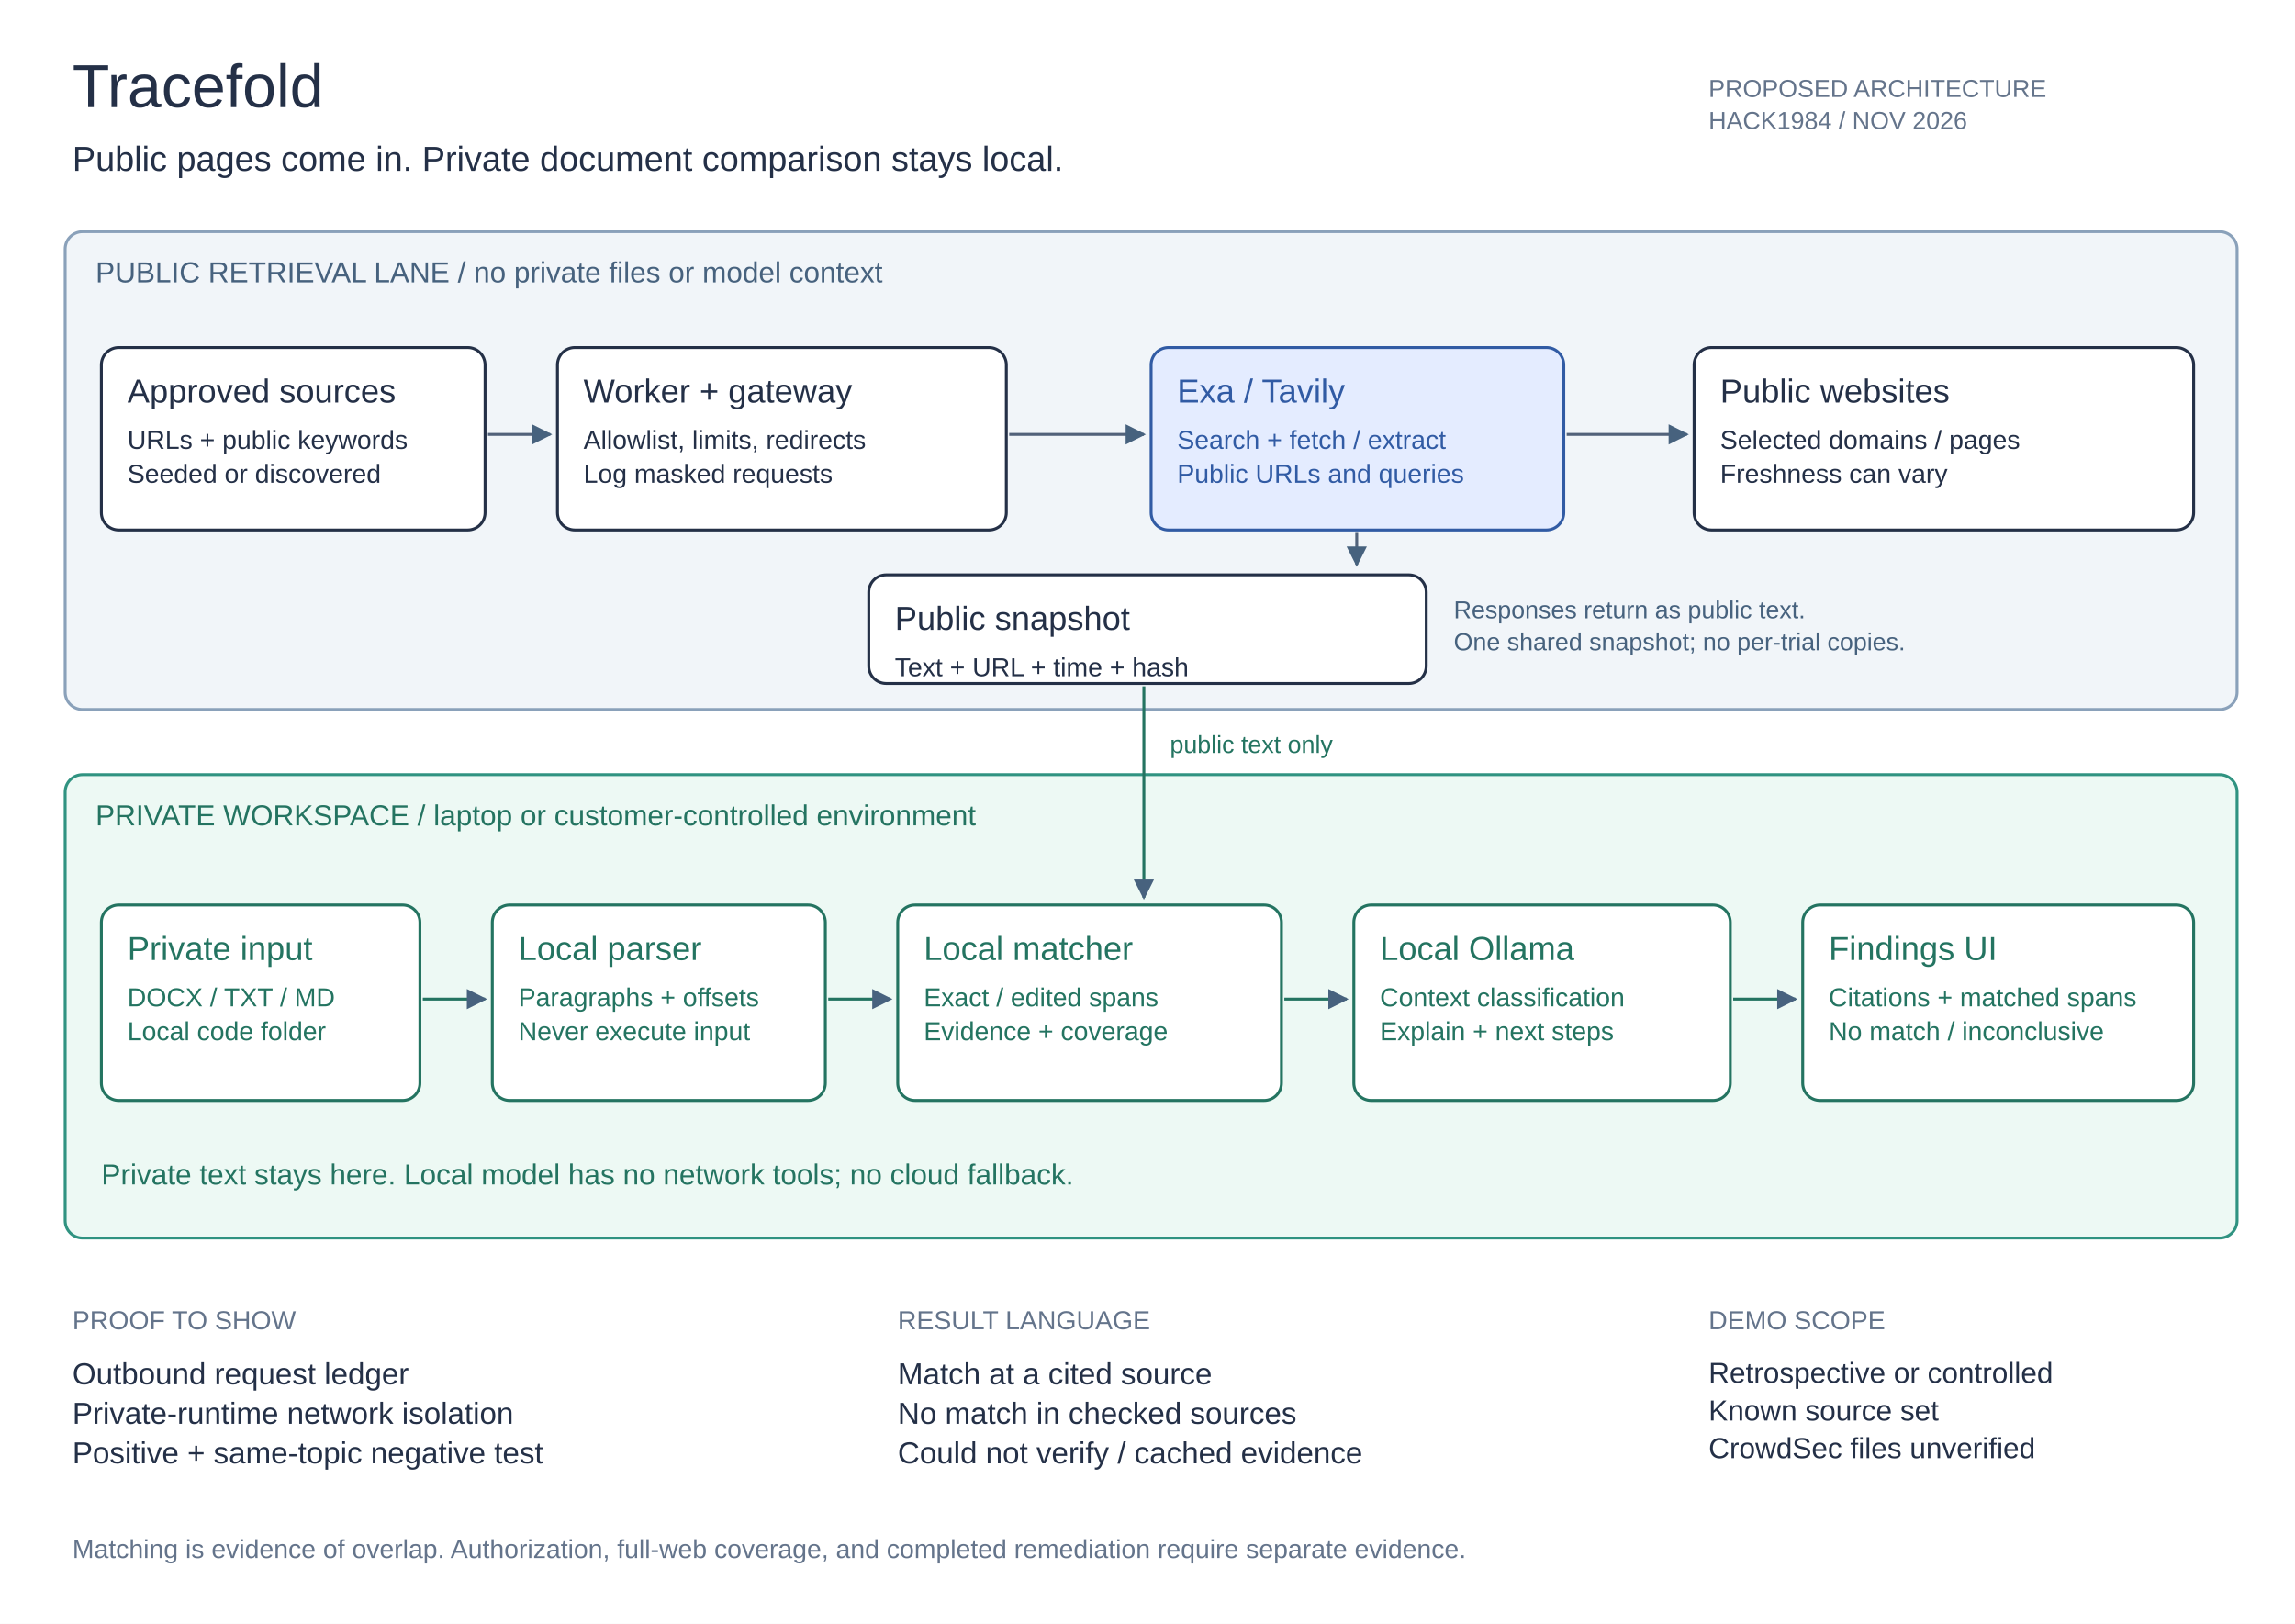
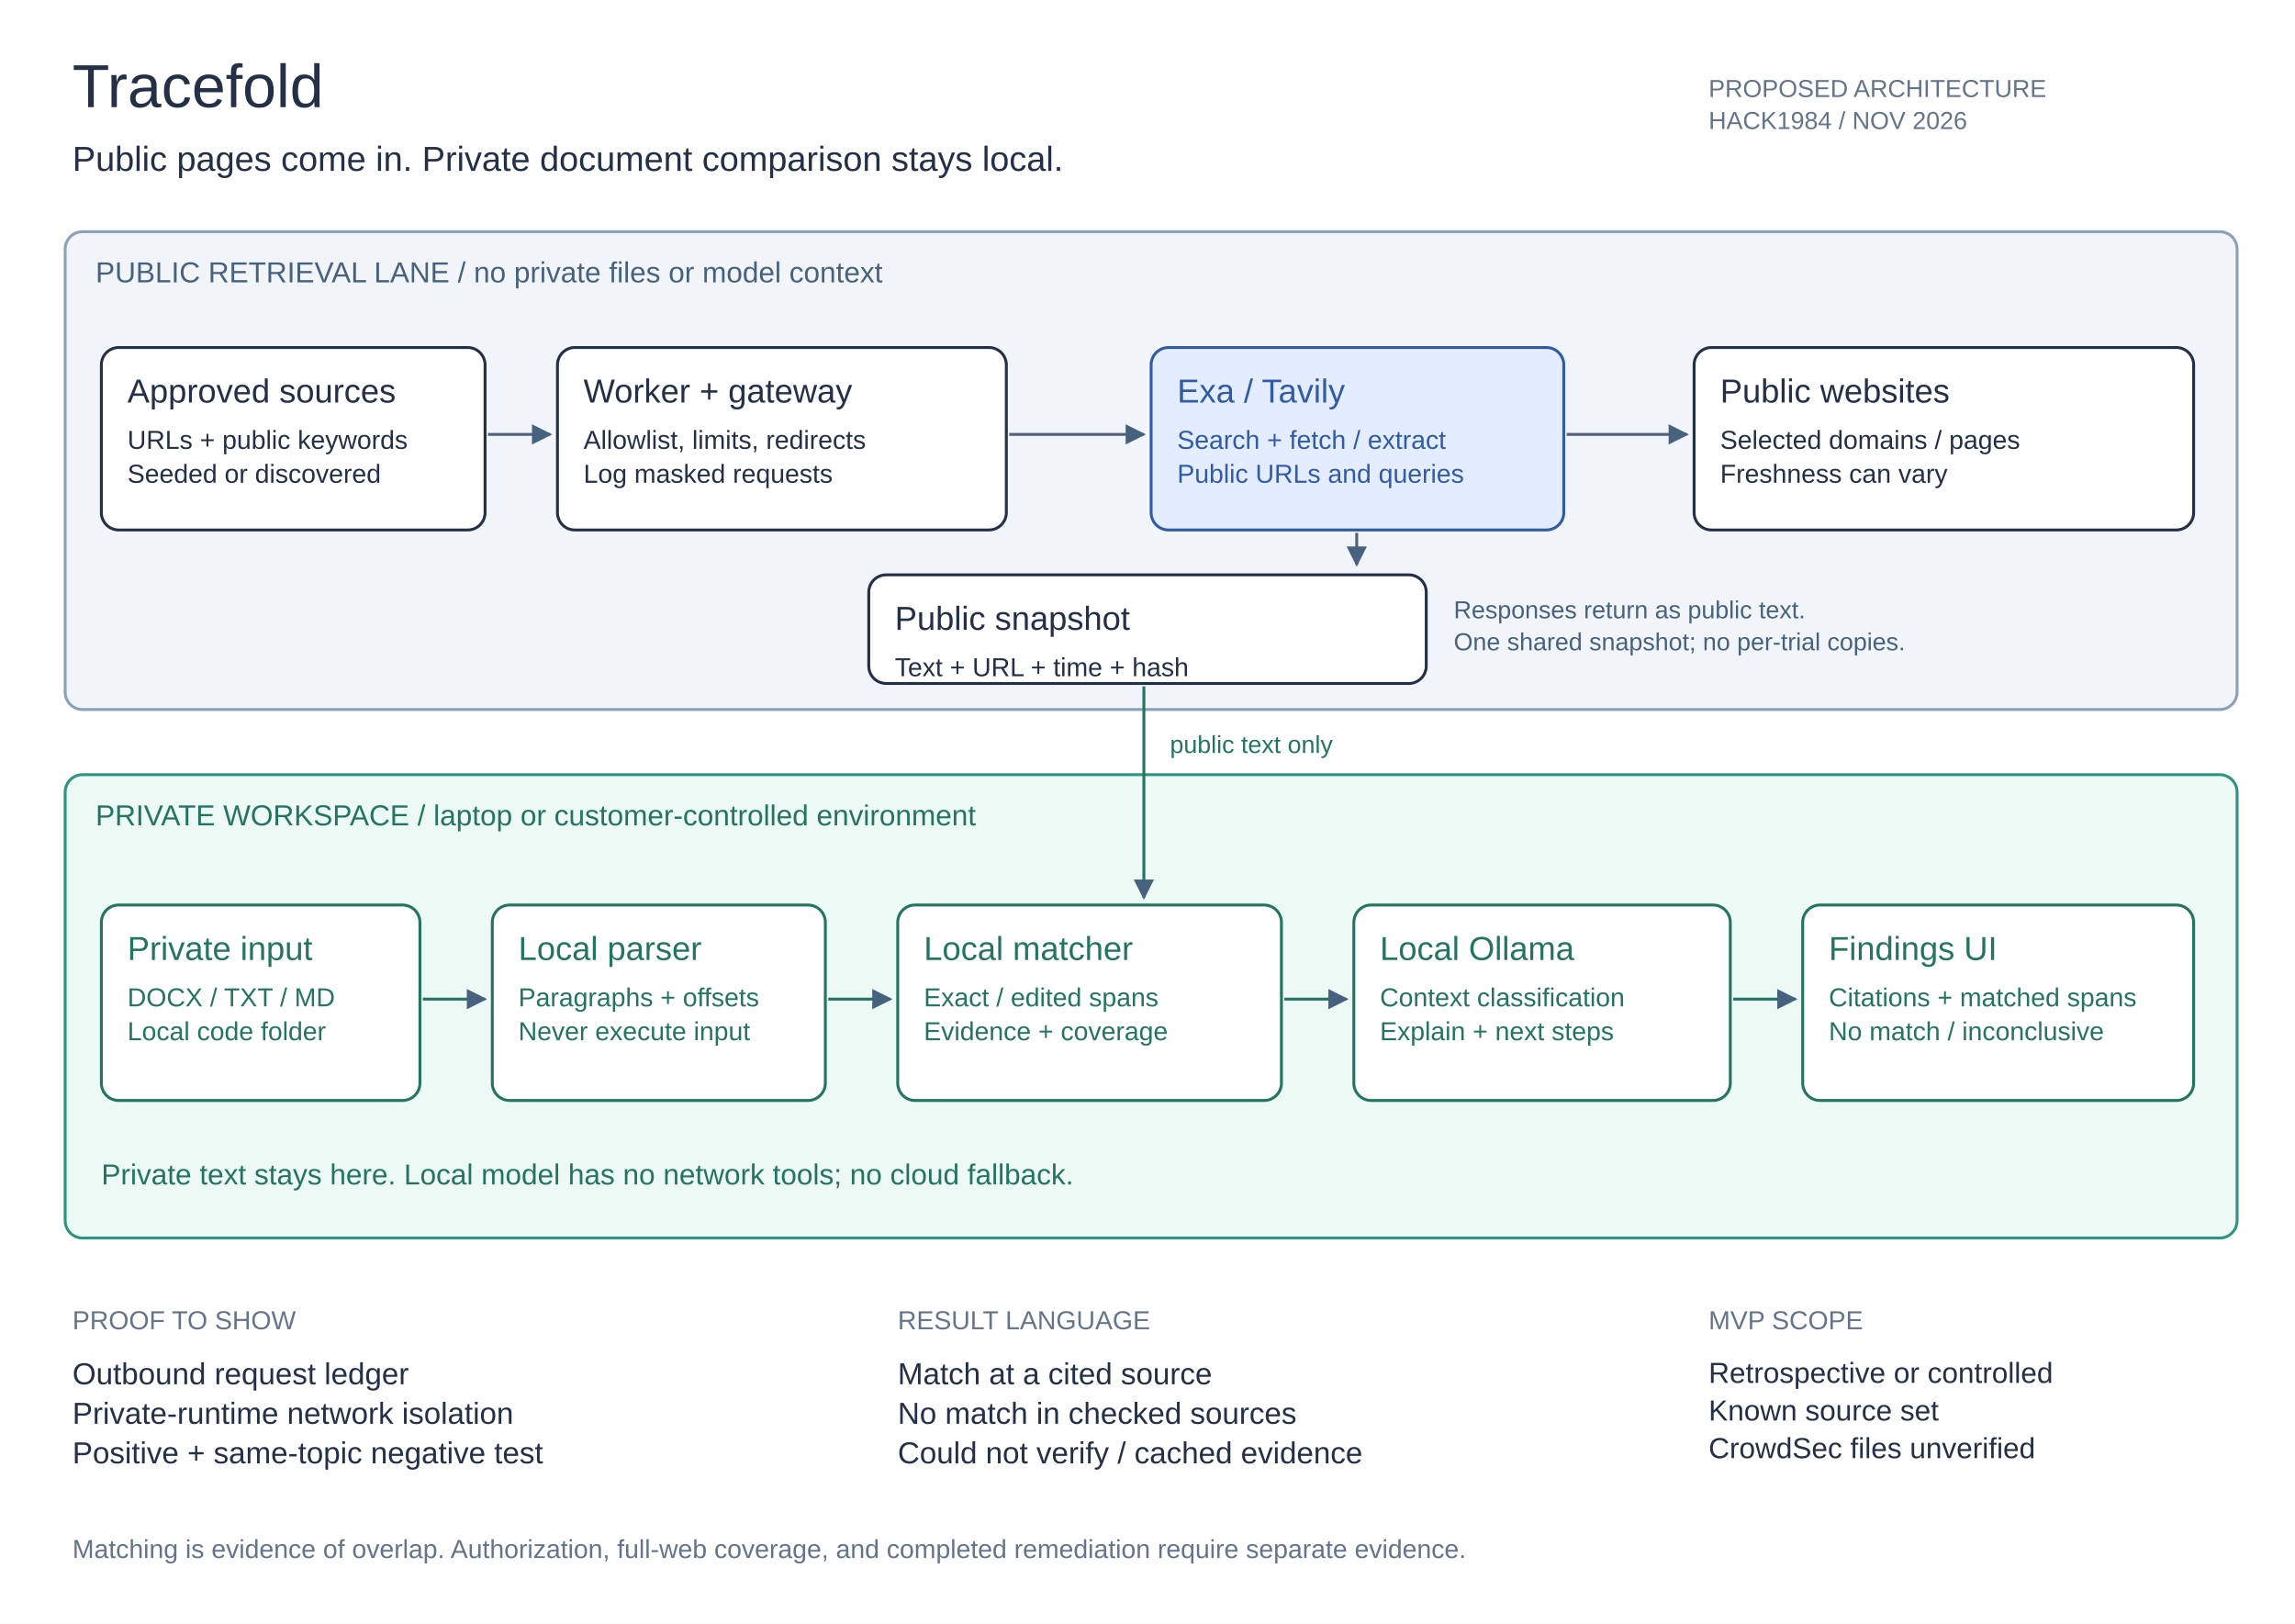
<svg xmlns="http://www.w3.org/2000/svg" width="1585" height="1121.4" viewBox="0 0 1585 1121.4">
  <defs>
    <marker id="arrow" viewBox="0 0 10 10" refX="9" refY="5" markerWidth="7" markerHeight="7" orient="auto-start-reverse">
      <path d="M0 0 L10 5 L0 10" fill="#47627e" />
    </marker>
  </defs>
  <rect width="100%" height="100%" fill="white" />
  <text x="50" y="74" fill="#243047" font-family="Arial, sans-serif" font-size="42">
    <tspan x="50" dy="0">Tracefold</tspan>
  </text>
  <text x="50" y="118" fill="#243047" font-family="Arial, sans-serif" font-size="24">
    <tspan x="50" dy="0">Public pages come in. Private document comparison stays local.</tspan>
  </text>
  <text x="1180" y="67" fill="#64748b" font-family="Arial, sans-serif" font-size="17">
    <tspan x="1180" dy="0">PROPOSED ARCHITECTURE</tspan>
    <tspan x="1180" dy="22.1">HACK1984 / NOV 2026</tspan>
  </text>
  <rect x="45" y="160" width="1500" height="330" rx="12" fill="#f1f5f9" stroke="#8aa1ba" stroke-width="2" />
  <text x="66" y="195" fill="#47627e" font-family="Arial, sans-serif" font-size="20">
    <tspan x="66" dy="0">PUBLIC RETRIEVAL LANE  /  no private files or model context</tspan>
  </text>
  <rect x="70" y="240" width="265" height="126" rx="12" fill="#ffffff" stroke="#243047" stroke-width="2" />
  <text x="88" y="278" fill="#243047" font-family="Arial, sans-serif" font-size="23">
    <tspan x="88" dy="0">Approved sources</tspan>
  </text>
  <text x="88" y="310" fill="#243047" font-family="Arial, sans-serif" font-size="18">
    <tspan x="88" dy="0">URLs + public keywords</tspan>
    <tspan x="88" dy="23.4">Seeded or discovered</tspan>
  </text>
  <rect x="385" y="240" width="310" height="126" rx="12" fill="#ffffff" stroke="#243047" stroke-width="2" />
  <text x="403" y="278" fill="#243047" font-family="Arial, sans-serif" font-size="23">
    <tspan x="403" dy="0">Worker + gateway</tspan>
  </text>
  <text x="403" y="310" fill="#243047" font-family="Arial, sans-serif" font-size="18">
    <tspan x="403" dy="0">Allowlist, limits, redirects</tspan>
    <tspan x="403" dy="23.4">Log masked requests</tspan>
  </text>
  <rect x="795" y="240" width="285" height="126" rx="12" fill="#e4ecff" stroke="#315ba4" stroke-width="2" />
  <text x="813" y="278" fill="#315ba4" font-family="Arial, sans-serif" font-size="23">
    <tspan x="813" dy="0">Exa / Tavily</tspan>
  </text>
  <text x="813" y="310" fill="#315ba4" font-family="Arial, sans-serif" font-size="18">
    <tspan x="813" dy="0">Search + fetch / extract</tspan>
    <tspan x="813" dy="23.4">Public URLs and queries</tspan>
  </text>
  <rect x="1170" y="240" width="345" height="126" rx="12" fill="#ffffff" stroke="#243047" stroke-width="2" />
  <text x="1188" y="278" fill="#243047" font-family="Arial, sans-serif" font-size="23">
    <tspan x="1188" dy="0">Public websites</tspan>
  </text>
  <text x="1188" y="310" fill="#243047" font-family="Arial, sans-serif" font-size="18">
    <tspan x="1188" dy="0">Selected domains / pages</tspan>
    <tspan x="1188" dy="23.4">Freshness can vary</tspan>
  </text>
  <polyline points="337,300 380,300" fill="none" stroke="#52627a" stroke-width="2" marker-end="url(#arrow)" />
  <polyline points="697,300 790,300" fill="none" stroke="#52627a" stroke-width="2" marker-end="url(#arrow)" />
  <polyline points="1082,300 1165,300" fill="none" stroke="#52627a" stroke-width="2" marker-end="url(#arrow)" />
  <rect x="600" y="397" width="385" height="75" rx="12" fill="#ffffff" stroke="#243047" stroke-width="2" />
  <text x="618" y="435" fill="#243047" font-family="Arial, sans-serif" font-size="23">
    <tspan x="618" dy="0">Public snapshot</tspan>
  </text>
  <text x="618" y="467" fill="#243047" font-family="Arial, sans-serif" font-size="18">
    <tspan x="618" dy="0">Text + URL + time + hash</tspan>
  </text>
  <polyline points="937,368 937,390" fill="none" stroke="#52627a" stroke-width="2" marker-end="url(#arrow)" />
  <text x="1004" y="427" fill="#47627e" font-family="Arial, sans-serif" font-size="17">
    <tspan x="1004" dy="0">Responses return as public text.</tspan>
    <tspan x="1004" dy="22.1">One shared snapshot; no per-trial copies.</tspan>
  </text>
  <rect x="45" y="535" width="1500" height="320" rx="12" fill="#edf9f4" stroke="#309381" stroke-width="2" />
  <text x="66" y="570" fill="#247461" font-family="Arial, sans-serif" font-size="20">
    <tspan x="66" dy="0">PRIVATE WORKSPACE  /  laptop or customer-controlled environment</tspan>
  </text>
  <rect x="70" y="625" width="220" height="135" rx="12" fill="#ffffff" stroke="#247461" stroke-width="2" />
  <text x="88" y="663" fill="#247461" font-family="Arial, sans-serif" font-size="23">
    <tspan x="88" dy="0">Private input</tspan>
  </text>
  <text x="88" y="695" fill="#247461" font-family="Arial, sans-serif" font-size="18">
    <tspan x="88" dy="0">DOCX / TXT / MD</tspan>
    <tspan x="88" dy="23.4">Local code folder</tspan>
  </text>
  <rect x="340" y="625" width="230" height="135" rx="12" fill="#ffffff" stroke="#247461" stroke-width="2" />
  <text x="358" y="663" fill="#247461" font-family="Arial, sans-serif" font-size="23">
    <tspan x="358" dy="0">Local parser</tspan>
  </text>
  <text x="358" y="695" fill="#247461" font-family="Arial, sans-serif" font-size="18">
    <tspan x="358" dy="0">Paragraphs + offsets</tspan>
    <tspan x="358" dy="23.4">Never execute input</tspan>
  </text>
  <rect x="620" y="625" width="265" height="135" rx="12" fill="#ffffff" stroke="#247461" stroke-width="2" />
  <text x="638" y="663" fill="#247461" font-family="Arial, sans-serif" font-size="23">
    <tspan x="638" dy="0">Local matcher</tspan>
  </text>
  <text x="638" y="695" fill="#247461" font-family="Arial, sans-serif" font-size="18">
    <tspan x="638" dy="0">Exact / edited spans</tspan>
    <tspan x="638" dy="23.4">Evidence + coverage</tspan>
  </text>
  <rect x="935" y="625" width="260" height="135" rx="12" fill="#ffffff" stroke="#247461" stroke-width="2" />
  <text x="953" y="663" fill="#247461" font-family="Arial, sans-serif" font-size="23">
    <tspan x="953" dy="0">Local Ollama</tspan>
  </text>
  <text x="953" y="695" fill="#247461" font-family="Arial, sans-serif" font-size="18">
    <tspan x="953" dy="0">Context classification</tspan>
    <tspan x="953" dy="23.4">Explain + next steps</tspan>
  </text>
  <rect x="1245" y="625" width="270" height="135" rx="12" fill="#ffffff" stroke="#247461" stroke-width="2" />
  <text x="1263" y="663" fill="#247461" font-family="Arial, sans-serif" font-size="23">
    <tspan x="1263" dy="0">Findings UI</tspan>
  </text>
  <text x="1263" y="695" fill="#247461" font-family="Arial, sans-serif" font-size="18">
    <tspan x="1263" dy="0">Citations + matched spans</tspan>
    <tspan x="1263" dy="23.4">No match / inconclusive</tspan>
  </text>
  <polyline points="292,690 335,690" fill="none" stroke="#247461" stroke-width="2" marker-end="url(#arrow)" />
  <polyline points="572,690 615,690" fill="none" stroke="#247461" stroke-width="2" marker-end="url(#arrow)" />
  <polyline points="887,690 930,690" fill="none" stroke="#247461" stroke-width="2" marker-end="url(#arrow)" />
  <polyline points="1197,690 1240,690" fill="none" stroke="#247461" stroke-width="2" marker-end="url(#arrow)" />
  <polyline points="790,474 790,620" fill="none" stroke="#247461" stroke-width="2" marker-end="url(#arrow)" />
  <text x="808" y="520" fill="#247461" font-family="Arial, sans-serif" font-size="17">
    <tspan x="808" dy="0">public text only</tspan>
  </text>
  <text x="70" y="818" fill="#247461" font-family="Arial, sans-serif" font-size="20">
    <tspan x="70" dy="0">Private text stays here. Local model has no network tools; no cloud fallback.</tspan>
  </text>
  <text x="50" y="918" fill="#64748b" font-family="Arial, sans-serif" font-size="18">
    <tspan x="50" dy="0">PROOF TO SHOW</tspan>
  </text>
  <text x="50" y="956" fill="#243047" font-family="Arial, sans-serif" font-size="21">
    <tspan x="50" dy="0">Outbound request ledger</tspan>
    <tspan x="50" dy="27.3">Private-runtime network isolation</tspan>
    <tspan x="50" dy="27.3">Positive + same-topic negative test</tspan>
  </text>
  <text x="620" y="918" fill="#64748b" font-family="Arial, sans-serif" font-size="18">
    <tspan x="620" dy="0">RESULT LANGUAGE</tspan>
  </text>
  <text x="620" y="956" fill="#243047" font-family="Arial, sans-serif" font-size="21">
    <tspan x="620" dy="0">Match at a cited source</tspan>
    <tspan x="620" dy="27.3">No match in checked sources</tspan>
    <tspan x="620" dy="27.3">Could not verify / cached evidence</tspan>
  </text>
  <text x="1180" y="918" fill="#64748b" font-family="Arial, sans-serif" font-size="18">
-     <tspan x="1180" dy="0">DEMO SCOPE</tspan>
+     <tspan x="1180" dy="0">MVP SCOPE</tspan>
  </text>
  <text x="1180" y="955" fill="#243047" font-family="Arial, sans-serif" font-size="20">
    <tspan x="1180" dy="0">Retrospective or controlled</tspan>
    <tspan x="1180" dy="26.0">Known source set</tspan>
    <tspan x="1180" dy="26.0">CrowdSec files unverified</tspan>
  </text>
  <text x="50" y="1076" fill="#64748b" font-family="Arial, sans-serif" font-size="18">
    <tspan x="50" dy="0">Matching is evidence of overlap. Authorization, full-web coverage, and completed remediation require separate evidence.</tspan>
  </text>
</svg>
